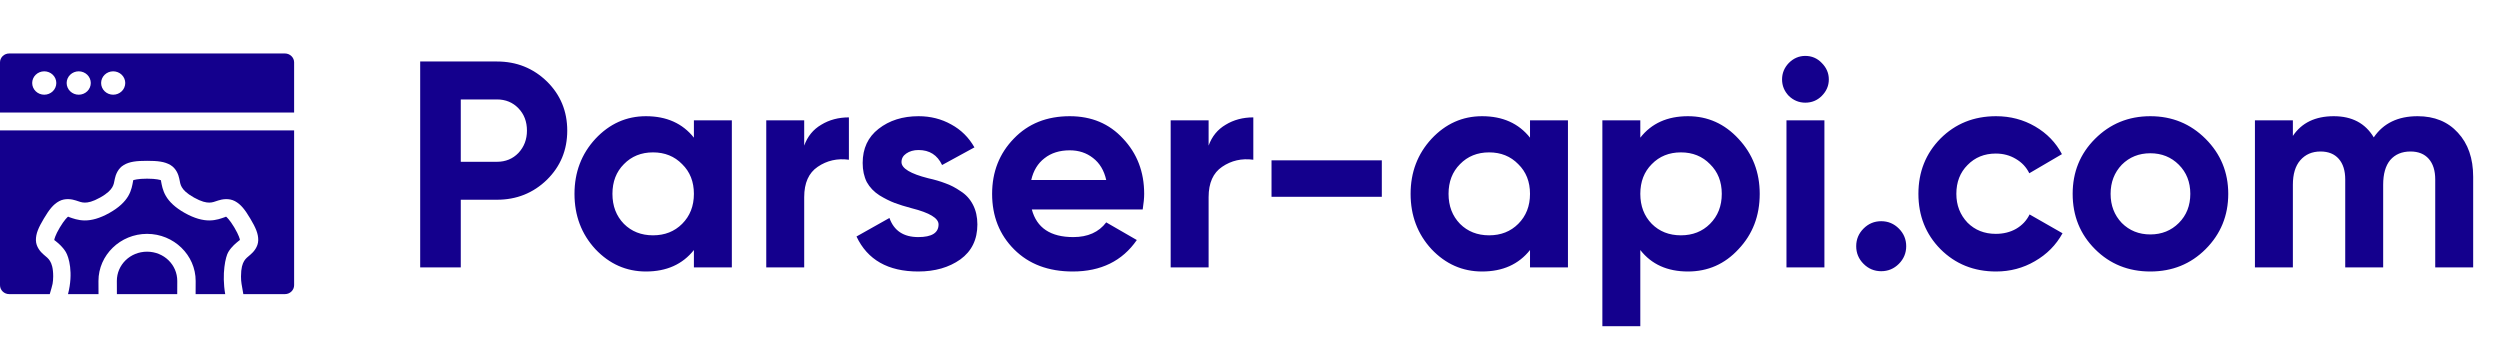
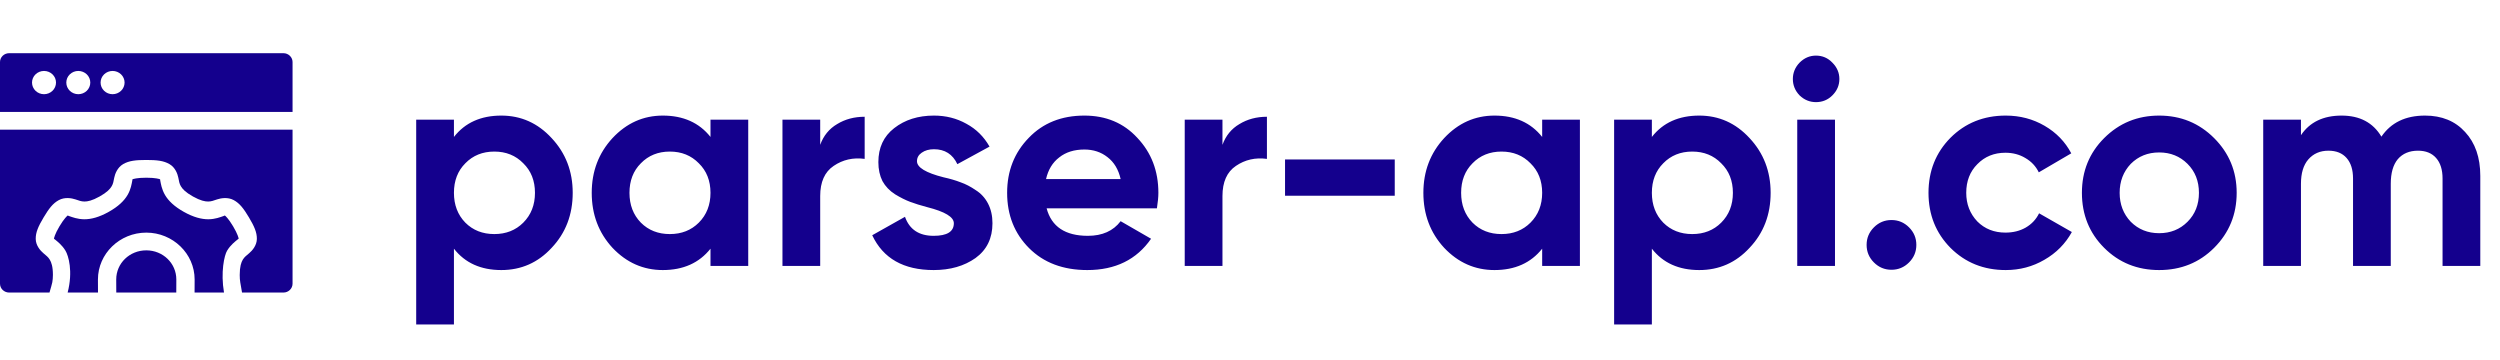
- <svg xmlns="http://www.w3.org/2000/svg" width="187" height="27" viewBox="0 0 187 27" fill="none">
-   <path d="M31.43 4.6H37.172C38.639 4.6 39.885 5.099 40.912 6.096C41.924 7.093 42.43 8.318 42.43 9.77C42.43 11.222 41.924 12.447 40.912 13.444C39.885 14.441 38.639 14.94 37.172 14.94H34.466V20H31.43V4.6ZM34.466 12.102H37.172C37.817 12.102 38.353 11.882 38.778 11.442C39.203 10.987 39.416 10.43 39.416 9.77C39.416 9.095 39.203 8.538 38.778 8.098C38.353 7.658 37.817 7.438 37.172 7.438H34.466V12.102ZM51.904 10.298V9H54.742V20H51.904V18.702C51.053 19.773 49.858 20.308 48.318 20.308C46.851 20.308 45.59 19.751 44.534 18.636C43.493 17.507 42.972 16.128 42.972 14.5C42.972 12.887 43.493 11.515 44.534 10.386C45.59 9.257 46.851 8.692 48.318 8.692C49.858 8.692 51.053 9.227 51.904 10.298ZM46.668 16.744C47.24 17.316 47.966 17.602 48.846 17.602C49.726 17.602 50.452 17.316 51.024 16.744C51.611 16.157 51.904 15.409 51.904 14.5C51.904 13.591 51.611 12.85 51.024 12.278C50.452 11.691 49.726 11.398 48.846 11.398C47.966 11.398 47.24 11.691 46.668 12.278C46.096 12.85 45.81 13.591 45.81 14.5C45.81 15.409 46.096 16.157 46.668 16.744ZM60.154 9V10.892C60.403 10.203 60.828 9.682 61.43 9.33C62.031 8.963 62.72 8.78 63.498 8.78V11.948C62.632 11.831 61.855 12.007 61.166 12.476C60.491 12.931 60.154 13.686 60.154 14.742V20H57.316V9H60.154ZM67.432 12.124C67.432 12.593 68.099 12.997 69.434 13.334C69.903 13.437 70.328 13.561 70.71 13.708C71.091 13.84 71.472 14.038 71.854 14.302C72.25 14.551 72.558 14.889 72.778 15.314C72.998 15.739 73.108 16.231 73.108 16.788C73.108 17.917 72.682 18.79 71.832 19.406C70.981 20.007 69.932 20.308 68.686 20.308C66.427 20.308 64.887 19.435 64.066 17.69L66.53 16.304C66.867 17.257 67.586 17.734 68.686 17.734C69.698 17.734 70.204 17.419 70.204 16.788C70.204 16.319 69.536 15.915 68.202 15.578C67.703 15.446 67.278 15.314 66.926 15.182C66.574 15.05 66.192 14.859 65.782 14.61C65.371 14.346 65.056 14.016 64.836 13.62C64.63 13.209 64.528 12.733 64.528 12.19C64.528 11.105 64.924 10.254 65.716 9.638C66.522 9.007 67.52 8.692 68.708 8.692C69.602 8.692 70.416 8.897 71.15 9.308C71.883 9.704 72.462 10.276 72.888 11.024L70.468 12.344C70.116 11.596 69.529 11.222 68.708 11.222C68.341 11.222 68.033 11.31 67.784 11.486C67.549 11.647 67.432 11.86 67.432 12.124ZM85.474 15.666H77.18C77.547 17.045 78.581 17.734 80.282 17.734C81.368 17.734 82.189 17.367 82.746 16.634L85.034 17.954C83.949 19.523 82.35 20.308 80.238 20.308C78.42 20.308 76.96 19.758 75.86 18.658C74.76 17.558 74.21 16.172 74.21 14.5C74.21 12.857 74.753 11.479 75.838 10.364C76.909 9.249 78.302 8.692 80.018 8.692C81.646 8.692 82.974 9.249 84 10.364C85.056 11.479 85.584 12.857 85.584 14.5C85.584 14.808 85.548 15.197 85.474 15.666ZM77.136 13.466H82.746C82.585 12.747 82.255 12.197 81.756 11.816C81.272 11.435 80.693 11.244 80.018 11.244C79.256 11.244 78.625 11.442 78.126 11.838C77.628 12.219 77.298 12.762 77.136 13.466ZM90.404 9V10.892C90.653 10.203 91.078 9.682 91.68 9.33C92.281 8.963 92.97 8.78 93.748 8.78V11.948C92.882 11.831 92.105 12.007 91.416 12.476C90.741 12.931 90.404 13.686 90.404 14.742V20H87.566V9H90.404ZM103.36 14.72H95.11V11.992H103.36V14.72ZM114.445 10.298V9H117.283V20H114.445V18.702C113.594 19.773 112.399 20.308 110.859 20.308C109.392 20.308 108.131 19.751 107.075 18.636C106.034 17.507 105.513 16.128 105.513 14.5C105.513 12.887 106.034 11.515 107.075 10.386C108.131 9.257 109.392 8.692 110.859 8.692C112.399 8.692 113.594 9.227 114.445 10.298ZM109.209 16.744C109.781 17.316 110.507 17.602 111.387 17.602C112.267 17.602 112.993 17.316 113.565 16.744C114.152 16.157 114.445 15.409 114.445 14.5C114.445 13.591 114.152 12.85 113.565 12.278C112.993 11.691 112.267 11.398 111.387 11.398C110.507 11.398 109.781 11.691 109.209 12.278C108.637 12.85 108.351 13.591 108.351 14.5C108.351 15.409 108.637 16.157 109.209 16.744ZM126.259 8.692C127.74 8.692 129.001 9.257 130.043 10.386C131.099 11.515 131.627 12.887 131.627 14.5C131.627 16.143 131.099 17.521 130.043 18.636C129.016 19.751 127.755 20.308 126.259 20.308C124.719 20.308 123.531 19.773 122.695 18.702V24.4H119.857V9H122.695V10.298C123.531 9.227 124.719 8.692 126.259 8.692ZM123.553 16.744C124.125 17.316 124.851 17.602 125.731 17.602C126.611 17.602 127.337 17.316 127.909 16.744C128.495 16.157 128.789 15.409 128.789 14.5C128.789 13.591 128.495 12.85 127.909 12.278C127.337 11.691 126.611 11.398 125.731 11.398C124.851 11.398 124.125 11.691 123.553 12.278C122.981 12.85 122.695 13.591 122.695 14.5C122.695 15.409 122.981 16.157 123.553 16.744ZM135.036 7.68C134.567 7.68 134.156 7.511 133.804 7.174C133.467 6.822 133.298 6.411 133.298 5.942C133.298 5.473 133.467 5.062 133.804 4.71C134.156 4.358 134.567 4.182 135.036 4.182C135.52 4.182 135.931 4.358 136.268 4.71C136.62 5.062 136.796 5.473 136.796 5.942C136.796 6.411 136.62 6.822 136.268 7.174C135.931 7.511 135.52 7.68 135.036 7.68ZM136.466 20H133.628V9H136.466V20ZM142.584 18.416C142.584 18.929 142.4 19.369 142.034 19.736C141.667 20.103 141.227 20.286 140.714 20.286C140.2 20.286 139.76 20.103 139.394 19.736C139.027 19.369 138.844 18.929 138.844 18.416C138.844 17.903 139.027 17.463 139.394 17.096C139.76 16.729 140.2 16.546 140.714 16.546C141.227 16.546 141.667 16.729 142.034 17.096C142.4 17.463 142.584 17.903 142.584 18.416ZM149.305 20.308C147.648 20.308 146.262 19.751 145.147 18.636C144.047 17.521 143.497 16.143 143.497 14.5C143.497 12.857 144.047 11.479 145.147 10.364C146.262 9.249 147.648 8.692 149.305 8.692C150.376 8.692 151.351 8.949 152.231 9.462C153.111 9.975 153.779 10.665 154.233 11.53L151.791 12.96C151.571 12.505 151.234 12.146 150.779 11.882C150.339 11.618 149.841 11.486 149.283 11.486C148.433 11.486 147.729 11.772 147.171 12.344C146.614 12.901 146.335 13.62 146.335 14.5C146.335 15.351 146.614 16.069 147.171 16.656C147.729 17.213 148.433 17.492 149.283 17.492C149.855 17.492 150.361 17.367 150.801 17.118C151.256 16.854 151.593 16.495 151.813 16.04L154.277 17.448C153.793 18.328 153.104 19.025 152.209 19.538C151.329 20.051 150.361 20.308 149.305 20.308ZM164.979 18.636C163.864 19.751 162.485 20.308 160.843 20.308C159.2 20.308 157.821 19.751 156.707 18.636C155.592 17.521 155.035 16.143 155.035 14.5C155.035 12.872 155.592 11.501 156.707 10.386C157.836 9.257 159.215 8.692 160.843 8.692C162.471 8.692 163.849 9.257 164.979 10.386C166.108 11.515 166.673 12.887 166.673 14.5C166.673 16.128 166.108 17.507 164.979 18.636ZM158.709 16.678C159.281 17.25 159.992 17.536 160.843 17.536C161.693 17.536 162.405 17.25 162.977 16.678C163.549 16.106 163.835 15.38 163.835 14.5C163.835 13.62 163.549 12.894 162.977 12.322C162.405 11.75 161.693 11.464 160.843 11.464C159.992 11.464 159.281 11.75 158.709 12.322C158.151 12.909 157.873 13.635 157.873 14.5C157.873 15.365 158.151 16.091 158.709 16.678ZM180.835 8.692C182.096 8.692 183.101 9.103 183.849 9.924C184.612 10.745 184.993 11.845 184.993 13.224V20H182.155V13.422C182.155 12.762 181.994 12.249 181.671 11.882C181.348 11.515 180.894 11.332 180.307 11.332C179.662 11.332 179.156 11.545 178.789 11.97C178.437 12.395 178.261 13.011 178.261 13.818V20H175.423V13.422C175.423 12.762 175.262 12.249 174.939 11.882C174.616 11.515 174.162 11.332 173.575 11.332C172.944 11.332 172.438 11.552 172.057 11.992C171.69 12.417 171.507 13.026 171.507 13.818V20H168.669V9H171.507V10.166C172.167 9.183 173.186 8.692 174.565 8.692C175.929 8.692 176.926 9.22 177.557 10.276C178.276 9.22 179.368 8.692 180.835 8.692Z" fill="#14008D" />
+ <svg xmlns="http://www.w3.org/2000/svg" width="188" height="27" viewBox="0 0 188 27" fill="none">
+   <path d="M37.7 8.692C39.181 8.692 40.443 9.257 41.484 10.386C42.54 11.515 43.068 12.887 43.068 14.5C43.068 16.143 42.54 17.521 41.484 18.636C40.457 19.751 39.196 20.308 37.7 20.308C36.16 20.308 34.972 19.773 34.136 18.702V24.4H31.298V9H34.136V10.298C34.972 9.227 36.16 8.692 37.7 8.692ZM34.994 16.744C35.566 17.316 36.292 17.602 37.172 17.602C38.052 17.602 38.778 17.316 39.35 16.744C39.937 16.157 40.23 15.409 40.23 14.5C40.23 13.591 39.937 12.85 39.35 12.278C38.778 11.691 38.052 11.398 37.172 11.398C36.292 11.398 35.566 11.691 34.994 12.278C34.422 12.85 34.136 13.591 34.136 14.5C34.136 15.409 34.422 16.157 34.994 16.744ZM53.429 10.298V9H56.267V20H53.429V18.702C52.579 19.773 51.383 20.308 49.843 20.308C48.377 20.308 47.115 19.751 46.059 18.636C45.018 17.507 44.498 16.128 44.498 14.5C44.498 12.887 45.018 11.515 46.059 10.386C47.115 9.257 48.377 8.692 49.843 8.692C51.383 8.692 52.579 9.227 53.429 10.298ZM48.194 16.744C48.766 17.316 49.492 17.602 50.371 17.602C51.252 17.602 51.977 17.316 52.55 16.744C53.136 16.157 53.429 15.409 53.429 14.5C53.429 13.591 53.136 12.85 52.55 12.278C51.977 11.691 51.252 11.398 50.371 11.398C49.492 11.398 48.766 11.691 48.194 12.278C47.621 12.85 47.336 13.591 47.336 14.5C47.336 15.409 47.621 16.157 48.194 16.744ZM61.679 9V10.892C61.928 10.203 62.354 9.682 62.955 9.33C63.556 8.963 64.246 8.78 65.023 8.78V11.948C64.158 11.831 63.38 12.007 62.691 12.476C62.016 12.931 61.679 13.686 61.679 14.742V20H58.841V9H61.679ZM68.957 12.124C68.957 12.593 69.624 12.997 70.959 13.334C71.428 13.437 71.854 13.561 72.235 13.708C72.616 13.84 72.998 14.038 73.379 14.302C73.775 14.551 74.083 14.889 74.303 15.314C74.523 15.739 74.633 16.231 74.633 16.788C74.633 17.917 74.208 18.79 73.357 19.406C72.506 20.007 71.458 20.308 70.211 20.308C67.952 20.308 66.412 19.435 65.591 17.69L68.055 16.304C68.392 17.257 69.111 17.734 70.211 17.734C71.223 17.734 71.729 17.419 71.729 16.788C71.729 16.319 71.062 15.915 69.727 15.578C69.228 15.446 68.803 15.314 68.451 15.182C68.099 15.05 67.718 14.859 67.307 14.61C66.896 14.346 66.581 14.016 66.361 13.62C66.156 13.209 66.053 12.733 66.053 12.19C66.053 11.105 66.449 10.254 67.241 9.638C68.048 9.007 69.045 8.692 70.233 8.692C71.128 8.692 71.942 8.897 72.675 9.308C73.408 9.704 73.988 10.276 74.413 11.024L71.993 12.344C71.641 11.596 71.054 11.222 70.233 11.222C69.866 11.222 69.558 11.31 69.309 11.486C69.074 11.647 68.957 11.86 68.957 12.124ZM87 15.666H78.706C79.072 17.045 80.106 17.734 81.808 17.734C82.893 17.734 83.714 17.367 84.272 16.634L86.56 17.954C85.474 19.523 83.876 20.308 81.764 20.308C79.945 20.308 78.486 19.758 77.386 18.658C76.286 17.558 75.736 16.172 75.736 14.5C75.736 12.857 76.278 11.479 77.364 10.364C78.434 9.249 79.828 8.692 81.544 8.692C83.172 8.692 84.499 9.249 85.526 10.364C86.582 11.479 87.11 12.857 87.11 14.5C87.11 14.808 87.073 15.197 87 15.666ZM78.662 13.466H84.272C84.11 12.747 83.78 12.197 83.282 11.816C82.798 11.435 82.218 11.244 81.544 11.244C80.781 11.244 80.15 11.442 79.652 11.838C79.153 12.219 78.823 12.762 78.662 13.466ZM91.929 9V10.892C92.178 10.203 92.604 9.682 93.205 9.33C93.806 8.963 94.496 8.78 95.273 8.78V11.948C94.408 11.831 93.63 12.007 92.941 12.476C92.266 12.931 91.929 13.686 91.929 14.742V20H89.091V9H91.929ZM104.885 14.72H96.635V11.992H104.885V14.72ZM115.971 10.298V9H118.809V20H115.971V18.702C115.12 19.773 113.925 20.308 112.385 20.308C110.918 20.308 109.657 19.751 108.601 18.636C107.559 17.507 107.038 16.128 107.038 14.5C107.038 12.887 107.559 11.515 108.601 10.386C109.657 9.257 110.918 8.692 112.385 8.692C113.925 8.692 115.12 9.227 115.971 10.298ZM110.735 16.744C111.307 17.316 112.033 17.602 112.913 17.602C113.793 17.602 114.519 17.316 115.091 16.744C115.677 16.157 115.971 15.409 115.971 14.5C115.971 13.591 115.677 12.85 115.091 12.278C114.519 11.691 113.793 11.398 112.913 11.398C112.033 11.398 111.307 11.691 110.735 12.278C110.163 12.85 109.877 13.591 109.877 14.5C109.877 15.409 110.163 16.157 110.735 16.744ZM127.784 8.692C129.265 8.692 130.527 9.257 131.568 10.386C132.624 11.515 133.152 12.887 133.152 14.5C133.152 16.143 132.624 17.521 131.568 18.636C130.541 19.751 129.28 20.308 127.784 20.308C126.244 20.308 125.056 19.773 124.22 18.702V24.4H121.382V9H124.22V10.298C125.056 9.227 126.244 8.692 127.784 8.692ZM125.078 16.744C125.65 17.316 126.376 17.602 127.256 17.602C128.136 17.602 128.862 17.316 129.434 16.744C130.021 16.157 130.314 15.409 130.314 14.5C130.314 13.591 130.021 12.85 129.434 12.278C128.862 11.691 128.136 11.398 127.256 11.398C126.376 11.398 125.65 11.691 125.078 12.278C124.506 12.85 124.22 13.591 124.22 14.5C124.22 15.409 124.506 16.157 125.078 16.744ZM136.561 7.68C136.092 7.68 135.681 7.511 135.329 7.174C134.992 6.822 134.823 6.411 134.823 5.942C134.823 5.473 134.992 5.062 135.329 4.71C135.681 4.358 136.092 4.182 136.561 4.182C137.045 4.182 137.456 4.358 137.793 4.71C138.145 5.062 138.321 5.473 138.321 5.942C138.321 6.411 138.145 6.822 137.793 7.174C137.456 7.511 137.045 7.68 136.561 7.68ZM137.991 20H135.153V9H137.991V20ZM144.109 18.416C144.109 18.929 143.926 19.369 143.559 19.736C143.192 20.103 142.752 20.286 142.239 20.286C141.726 20.286 141.286 20.103 140.919 19.736C140.552 19.369 140.369 18.929 140.369 18.416C140.369 17.903 140.552 17.463 140.919 17.096C141.286 16.729 141.726 16.546 142.239 16.546C142.752 16.546 143.192 16.729 143.559 17.096C143.926 17.463 144.109 17.903 144.109 18.416ZM150.831 20.308C149.174 20.308 147.788 19.751 146.673 18.636C145.573 17.521 145.023 16.143 145.023 14.5C145.023 12.857 145.573 11.479 146.673 10.364C147.788 9.249 149.174 8.692 150.831 8.692C151.902 8.692 152.877 8.949 153.757 9.462C154.637 9.975 155.304 10.665 155.759 11.53L153.317 12.96C153.097 12.505 152.76 12.146 152.305 11.882C151.865 11.618 151.366 11.486 150.809 11.486C149.958 11.486 149.254 11.772 148.697 12.344C148.14 12.901 147.861 13.62 147.861 14.5C147.861 15.351 148.14 16.069 148.697 16.656C149.254 17.213 149.958 17.492 150.809 17.492C151.381 17.492 151.887 17.367 152.327 17.118C152.782 16.854 153.119 16.495 153.339 16.04L155.803 17.448C155.319 18.328 154.63 19.025 153.735 19.538C152.855 20.051 151.887 20.308 150.831 20.308ZM166.504 18.636C165.389 19.751 164.011 20.308 162.368 20.308C160.725 20.308 159.347 19.751 158.232 18.636C157.117 17.521 156.56 16.143 156.56 14.5C156.56 12.872 157.117 11.501 158.232 10.386C159.361 9.257 160.74 8.692 162.368 8.692C163.996 8.692 165.375 9.257 166.504 10.386C167.633 11.515 168.198 12.887 168.198 14.5C168.198 16.128 167.633 17.507 166.504 18.636ZM160.234 16.678C160.806 17.25 161.517 17.536 162.368 17.536C163.219 17.536 163.93 17.25 164.502 16.678C165.074 16.106 165.36 15.38 165.36 14.5C165.36 13.62 165.074 12.894 164.502 12.322C163.93 11.75 163.219 11.464 162.368 11.464C161.517 11.464 160.806 11.75 160.234 12.322C159.677 12.909 159.398 13.635 159.398 14.5C159.398 15.365 159.677 16.091 160.234 16.678ZM182.36 8.692C183.622 8.692 184.626 9.103 185.374 9.924C186.137 10.745 186.518 11.845 186.518 13.224V20H183.68V13.422C183.68 12.762 183.519 12.249 183.196 11.882C182.874 11.515 182.419 11.332 181.832 11.332C181.187 11.332 180.681 11.545 180.314 11.97C179.962 12.395 179.786 13.011 179.786 13.818V20H176.948V13.422C176.948 12.762 176.787 12.249 176.464 11.882C176.142 11.515 175.687 11.332 175.1 11.332C174.47 11.332 173.964 11.552 173.582 11.992C173.216 12.417 173.032 13.026 173.032 13.818V20H170.194V9H173.032V10.166C173.692 9.183 174.712 8.692 176.09 8.692C177.454 8.692 178.452 9.22 179.082 10.276C179.801 9.22 180.894 8.692 182.36 8.692Z" fill="#14008D" />
  <path d="M0.69 4C0.507 3.999 0.331 4.07 0.201 4.195C0.072 4.321 -0.001 4.492 6.00297e-06 4.669V8.419H22V4.669C22.001 4.492 21.929 4.323 21.8 4.197C21.672 4.072 21.498 4.001 21.315 4L0.69 4ZM3.31 5.335C3.549 5.335 3.779 5.427 3.948 5.591C4.117 5.755 4.212 5.977 4.212 6.209C4.212 6.441 4.117 6.664 3.948 6.828C3.779 6.992 3.549 7.084 3.31 7.084C3.071 7.084 2.841 6.992 2.672 6.828C2.503 6.664 2.408 6.441 2.408 6.209C2.408 5.977 2.503 5.755 2.672 5.591C2.841 5.427 3.071 5.335 3.31 5.335ZM5.888 5.335C6.127 5.335 6.357 5.427 6.526 5.591C6.695 5.755 6.79 5.977 6.79 6.209C6.79 6.441 6.695 6.664 6.526 6.828C6.357 6.992 6.127 7.084 5.888 7.084C5.649 7.084 5.419 6.992 5.25 6.828C5.081 6.664 4.986 6.441 4.986 6.209C4.986 5.977 5.081 5.755 5.25 5.591C5.419 5.427 5.649 5.335 5.888 5.335ZM8.466 5.335C8.705 5.335 8.935 5.427 9.104 5.591C9.273 5.755 9.369 5.977 9.369 6.209C9.369 6.441 9.273 6.664 9.104 6.828C8.935 6.992 8.705 7.084 8.466 7.084C8.227 7.084 7.997 6.992 7.828 6.828C7.659 6.664 7.564 6.441 7.564 6.209C7.564 5.977 7.659 5.755 7.828 5.591C7.997 5.427 8.227 5.335 8.466 5.335ZM0 9.752V21.331C-0.001 21.701 0.309 22.001 0.69 22H3.721C3.808 21.703 3.912 21.354 3.933 21.227C3.96 21.061 3.979 20.893 3.979 20.676C3.979 20.04 3.861 19.723 3.741 19.525C3.622 19.328 3.479 19.224 3.259 19.037C3.039 18.851 2.694 18.467 2.686 17.97C2.678 17.473 2.883 17.016 3.279 16.351C3.675 15.686 3.977 15.289 4.426 15.047C4.874 14.805 5.392 14.902 5.669 14.993C5.946 15.085 6.108 15.153 6.345 15.155C6.581 15.157 6.923 15.094 7.491 14.776C8.059 14.458 8.283 14.203 8.399 14.004C8.516 13.805 8.536 13.638 8.592 13.36C8.649 13.081 8.822 12.596 9.262 12.34C9.702 12.085 10.211 12.03 11.003 12.03C11.795 12.03 12.304 12.085 12.744 12.34C13.184 12.596 13.353 13.081 13.409 13.36C13.465 13.638 13.484 13.805 13.601 14.004C13.717 14.203 13.942 14.458 14.51 14.776C15.078 15.094 15.421 15.157 15.657 15.155C15.893 15.153 16.055 15.085 16.332 14.993C16.609 14.902 17.127 14.805 17.575 15.047C18.024 15.289 18.326 15.686 18.722 16.351C19.118 17.016 19.324 17.473 19.316 17.97C19.308 18.467 18.963 18.851 18.742 19.037C18.522 19.224 18.38 19.328 18.26 19.525C18.141 19.723 18.027 20.04 18.027 20.676C18.027 20.893 18.04 21.061 18.067 21.227C18.092 21.378 18.152 21.683 18.201 22H21.315C21.695 21.999 22.001 21.699 22 21.331L22 9.752H0ZM11.003 13.364C10.308 13.364 9.998 13.464 9.968 13.482C9.937 13.499 9.984 13.409 9.942 13.614C9.9 13.82 9.847 14.228 9.593 14.663C9.339 15.097 8.897 15.529 8.176 15.932C7.456 16.335 6.849 16.493 6.334 16.489C5.819 16.485 5.427 16.325 5.222 16.257C5.018 16.189 5.122 16.191 5.091 16.208C5.06 16.224 4.819 16.436 4.472 17.02C4.124 17.604 4.06 17.91 4.061 17.945C4.061 17.979 4 17.895 4.163 18.033C4.326 18.171 4.662 18.42 4.923 18.851C5.147 19.221 5.502 20.393 5.087 22H7.369C7.368 21.58 7.365 21.06 7.365 21.017C7.365 19.079 9.001 17.493 11 17.493H11.002C13.001 17.493 14.636 19.079 14.636 21.017C14.636 21.06 14.634 21.58 14.632 22H16.845C16.582 20.475 16.869 19.189 17.078 18.851C17.338 18.42 17.676 18.171 17.839 18.033C18.002 17.895 17.946 17.979 17.946 17.945C17.947 17.91 17.878 17.604 17.53 17.02C17.183 16.436 16.942 16.224 16.911 16.208C16.88 16.191 16.983 16.189 16.778 16.257C16.573 16.325 16.187 16.485 15.672 16.489C15.156 16.493 14.545 16.335 13.825 15.932C13.105 15.529 12.663 15.097 12.409 14.663C12.155 14.228 12.1 13.82 12.058 13.614C12.017 13.409 12.064 13.499 12.034 13.482C12.004 13.464 11.698 13.364 11.003 13.364ZM11 18.826C9.744 18.826 8.74 19.799 8.74 21.017C8.74 21.044 8.743 21.574 8.744 22H13.256C13.257 21.574 13.26 21.043 13.26 21.017C13.26 19.799 12.256 18.826 11 18.826Z" fill="#14008D" />
</svg>
